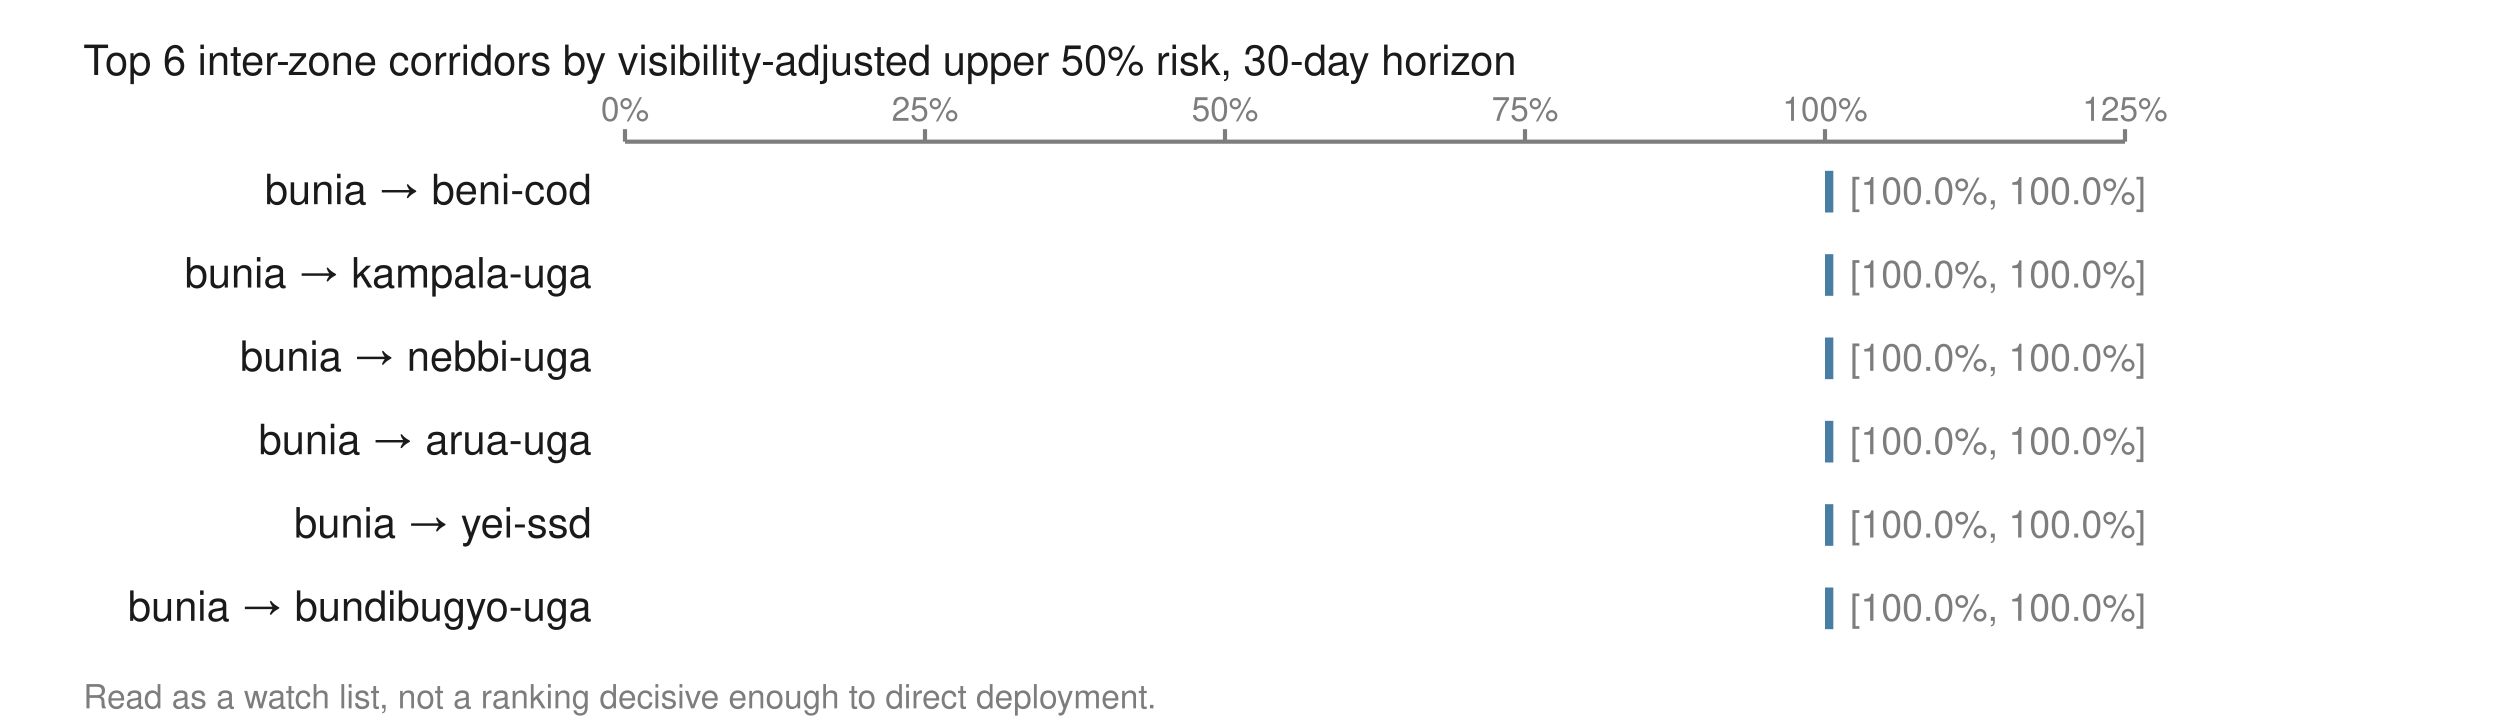
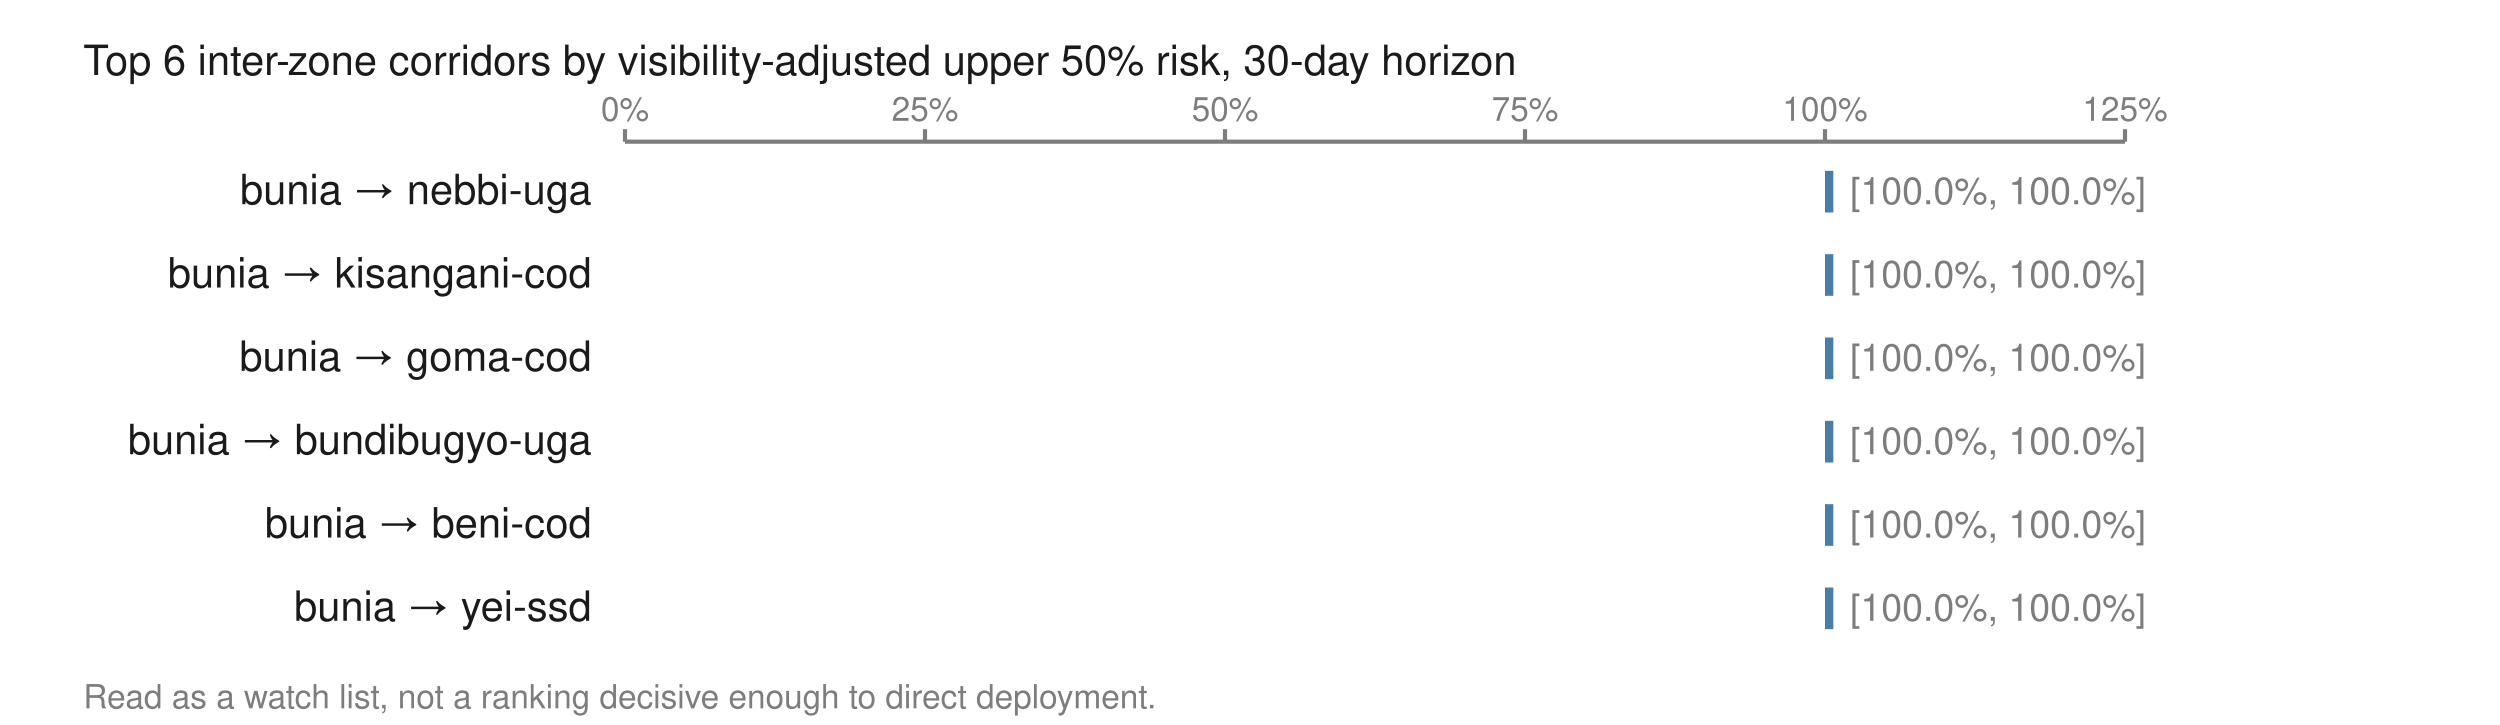
<svg xmlns="http://www.w3.org/2000/svg" viewBox="0 0 600 174" width="600" height="174" role="img" aria-labelledby="t">
  <text x="20.0" y="18.0" font-family="Helvetica,Arial,sans-serif" font-size="10" fill="#1a1a1a" font-weight="normal" text-anchor="start">Top 6 inter-zone corridors by visibility-adjusted upper 50% risk, 30-day horizon</text>
  <line x1="150.0" y1="34.0" x2="510.0" y2="34.0" stroke="#7d7d7d" stroke-width="1" />
  <line x1="150.0" y1="31.0" x2="150.0" y2="34.0" stroke="#7d7d7d" stroke-width="1" />
  <text x="150.0" y="29.0" font-family="Helvetica,Arial,sans-serif" font-size="8" fill="#7d7d7d" font-weight="normal" text-anchor="middle">0%</text>
  <line x1="222.0" y1="31.0" x2="222.0" y2="34.0" stroke="#7d7d7d" stroke-width="1" />
  <text x="222.0" y="29.0" font-family="Helvetica,Arial,sans-serif" font-size="8" fill="#7d7d7d" font-weight="normal" text-anchor="middle">25%</text>
  <line x1="294.0" y1="31.0" x2="294.0" y2="34.0" stroke="#7d7d7d" stroke-width="1" />
  <text x="294.0" y="29.0" font-family="Helvetica,Arial,sans-serif" font-size="8" fill="#7d7d7d" font-weight="normal" text-anchor="middle">50%</text>
  <line x1="366.0" y1="31.0" x2="366.0" y2="34.0" stroke="#7d7d7d" stroke-width="1" />
  <text x="366.0" y="29.0" font-family="Helvetica,Arial,sans-serif" font-size="8" fill="#7d7d7d" font-weight="normal" text-anchor="middle">75%</text>
  <line x1="438.0" y1="31.0" x2="438.0" y2="34.0" stroke="#7d7d7d" stroke-width="1" />
  <text x="438.0" y="29.0" font-family="Helvetica,Arial,sans-serif" font-size="8" fill="#7d7d7d" font-weight="normal" text-anchor="middle">100%</text>
  <line x1="510.0" y1="31.0" x2="510.0" y2="34.0" stroke="#7d7d7d" stroke-width="1" />
  <text x="510.0" y="29.0" font-family="Helvetica,Arial,sans-serif" font-size="8" fill="#7d7d7d" font-weight="normal" text-anchor="middle">125%</text>
-   <text x="142.0" y="49.0" font-family="Helvetica,Arial,sans-serif" font-size="10" fill="#1a1a1a" font-weight="normal" text-anchor="end">bunia → beni-cod</text>
+   <text x="142.0" y="49.0" font-family="Helvetica,Arial,sans-serif" font-size="10" fill="#1a1a1a" font-weight="normal" text-anchor="end">bunia → nebbi-uga</text>
  <rect x="438.0" y="41.0" width="2.0" height="10.0" fill="#4a7da3" />
  <text x="444.0" y="49.0" font-family="Helvetica,Arial,sans-serif" font-size="9" fill="#7d7d7d" font-weight="normal" text-anchor="start">[100.0%, 100.0%]</text>
-   <text x="142.0" y="69.0" font-family="Helvetica,Arial,sans-serif" font-size="10" fill="#1a1a1a" font-weight="normal" text-anchor="end">bunia → kampala-uga</text>
+   <text x="142.0" y="69.0" font-family="Helvetica,Arial,sans-serif" font-size="10" fill="#1a1a1a" font-weight="normal" text-anchor="end">bunia → kisangani-cod</text>
  <rect x="438.0" y="61.0" width="2.0" height="10.0" fill="#4a7da3" />
  <text x="444.0" y="69.0" font-family="Helvetica,Arial,sans-serif" font-size="9" fill="#7d7d7d" font-weight="normal" text-anchor="start">[100.0%, 100.0%]</text>
-   <text x="142.0" y="89.0" font-family="Helvetica,Arial,sans-serif" font-size="10" fill="#1a1a1a" font-weight="normal" text-anchor="end">bunia → nebbi-uga</text>
+   <text x="142.0" y="89.0" font-family="Helvetica,Arial,sans-serif" font-size="10" fill="#1a1a1a" font-weight="normal" text-anchor="end">bunia → goma-cod</text>
  <rect x="438.0" y="81.0" width="2.0" height="10.0" fill="#4a7da3" />
  <text x="444.0" y="89.0" font-family="Helvetica,Arial,sans-serif" font-size="9" fill="#7d7d7d" font-weight="normal" text-anchor="start">[100.0%, 100.0%]</text>
-   <text x="142.0" y="109.0" font-family="Helvetica,Arial,sans-serif" font-size="10" fill="#1a1a1a" font-weight="normal" text-anchor="end">bunia → arua-uga</text>
+   <text x="142.0" y="109.0" font-family="Helvetica,Arial,sans-serif" font-size="10" fill="#1a1a1a" font-weight="normal" text-anchor="end">bunia → bundibugyo-uga</text>
  <rect x="438.0" y="101.0" width="2.0" height="10.0" fill="#4a7da3" />
  <text x="444.0" y="109.0" font-family="Helvetica,Arial,sans-serif" font-size="9" fill="#7d7d7d" font-weight="normal" text-anchor="start">[100.0%, 100.0%]</text>
-   <text x="142.0" y="129.0" font-family="Helvetica,Arial,sans-serif" font-size="10" fill="#1a1a1a" font-weight="normal" text-anchor="end">bunia → yei-ssd</text>
+   <text x="142.0" y="129.0" font-family="Helvetica,Arial,sans-serif" font-size="10" fill="#1a1a1a" font-weight="normal" text-anchor="end">bunia → beni-cod</text>
  <rect x="438.0" y="121.0" width="2.0" height="10.0" fill="#4a7da3" />
  <text x="444.0" y="129.0" font-family="Helvetica,Arial,sans-serif" font-size="9" fill="#7d7d7d" font-weight="normal" text-anchor="start">[100.0%, 100.0%]</text>
-   <text x="142.0" y="149.0" font-family="Helvetica,Arial,sans-serif" font-size="10" fill="#1a1a1a" font-weight="normal" text-anchor="end">bunia → bundibugyo-uga</text>
+   <text x="142.0" y="149.0" font-family="Helvetica,Arial,sans-serif" font-size="10" fill="#1a1a1a" font-weight="normal" text-anchor="end">bunia → yei-ssd</text>
  <rect x="438.0" y="141.0" width="2.0" height="10.0" fill="#4a7da3" />
  <text x="444.0" y="149.0" font-family="Helvetica,Arial,sans-serif" font-size="9" fill="#7d7d7d" font-weight="normal" text-anchor="start">[100.0%, 100.0%]</text>
  <text x="20.0" y="170.0" font-family="Helvetica,Arial,sans-serif" font-size="8" fill="#7d7d7d" font-weight="normal" text-anchor="start">Read as a watch list, not a ranking decisive enough to direct deployment.</text>
</svg>
